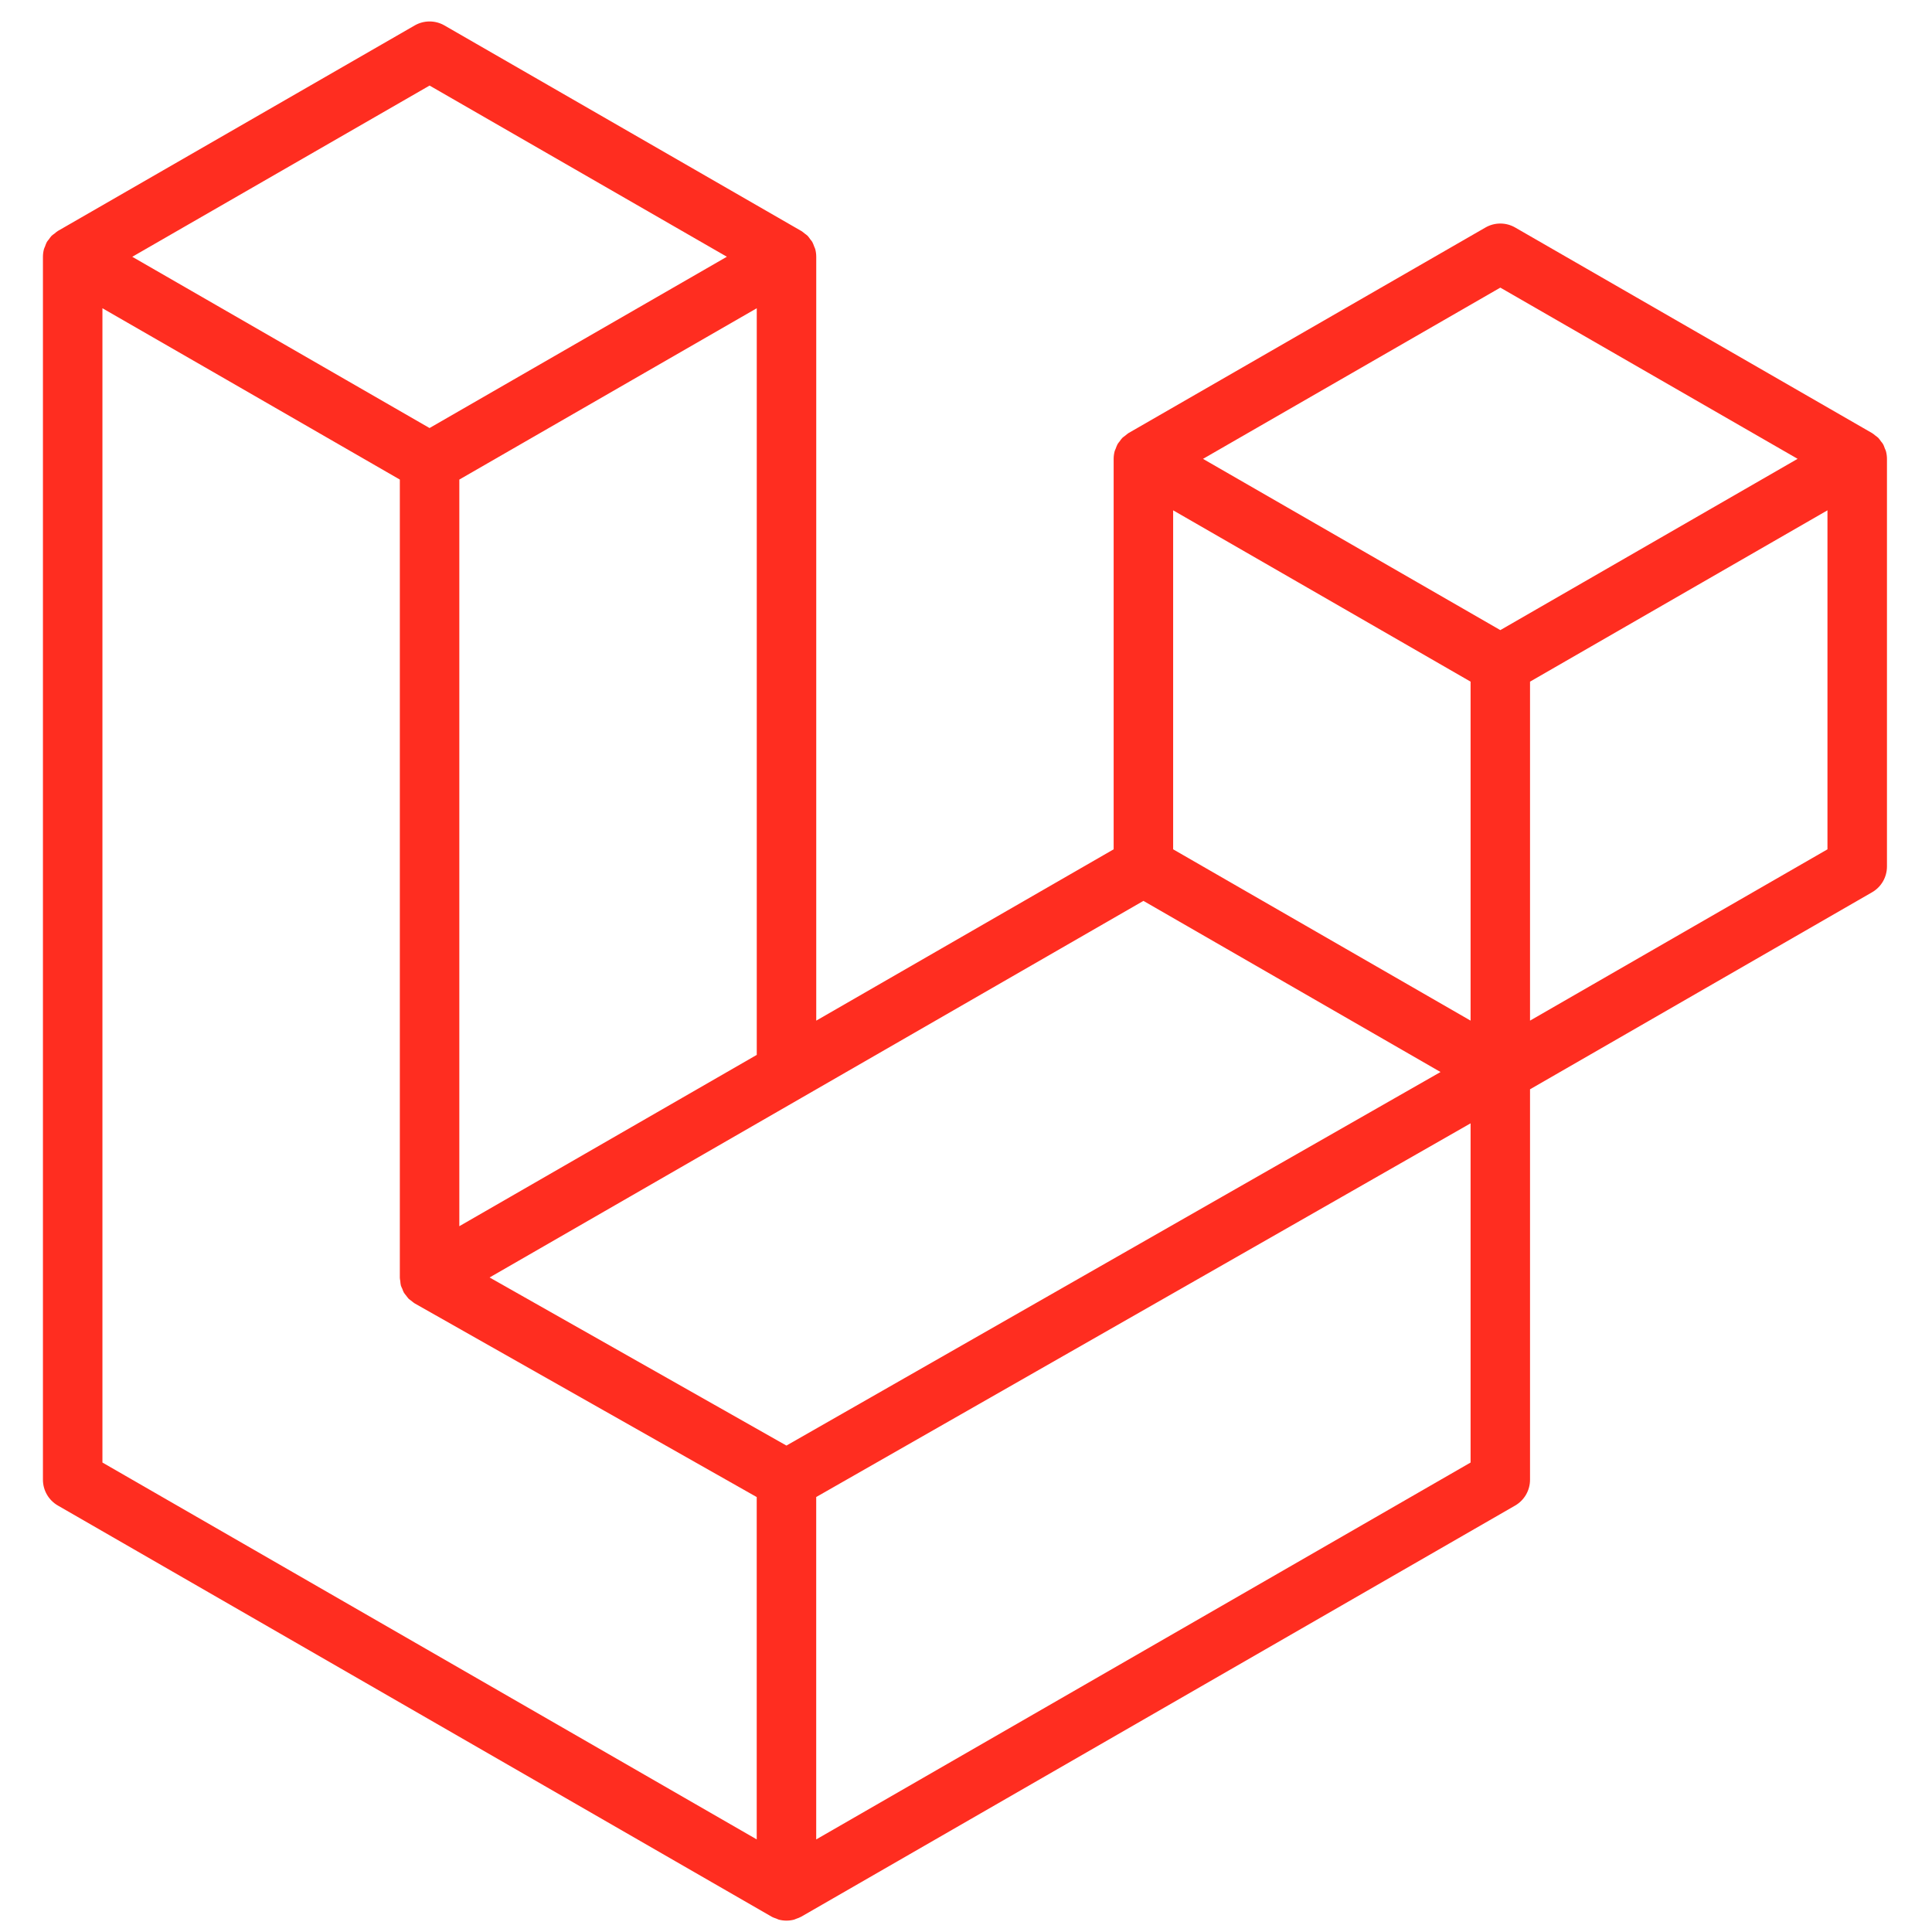
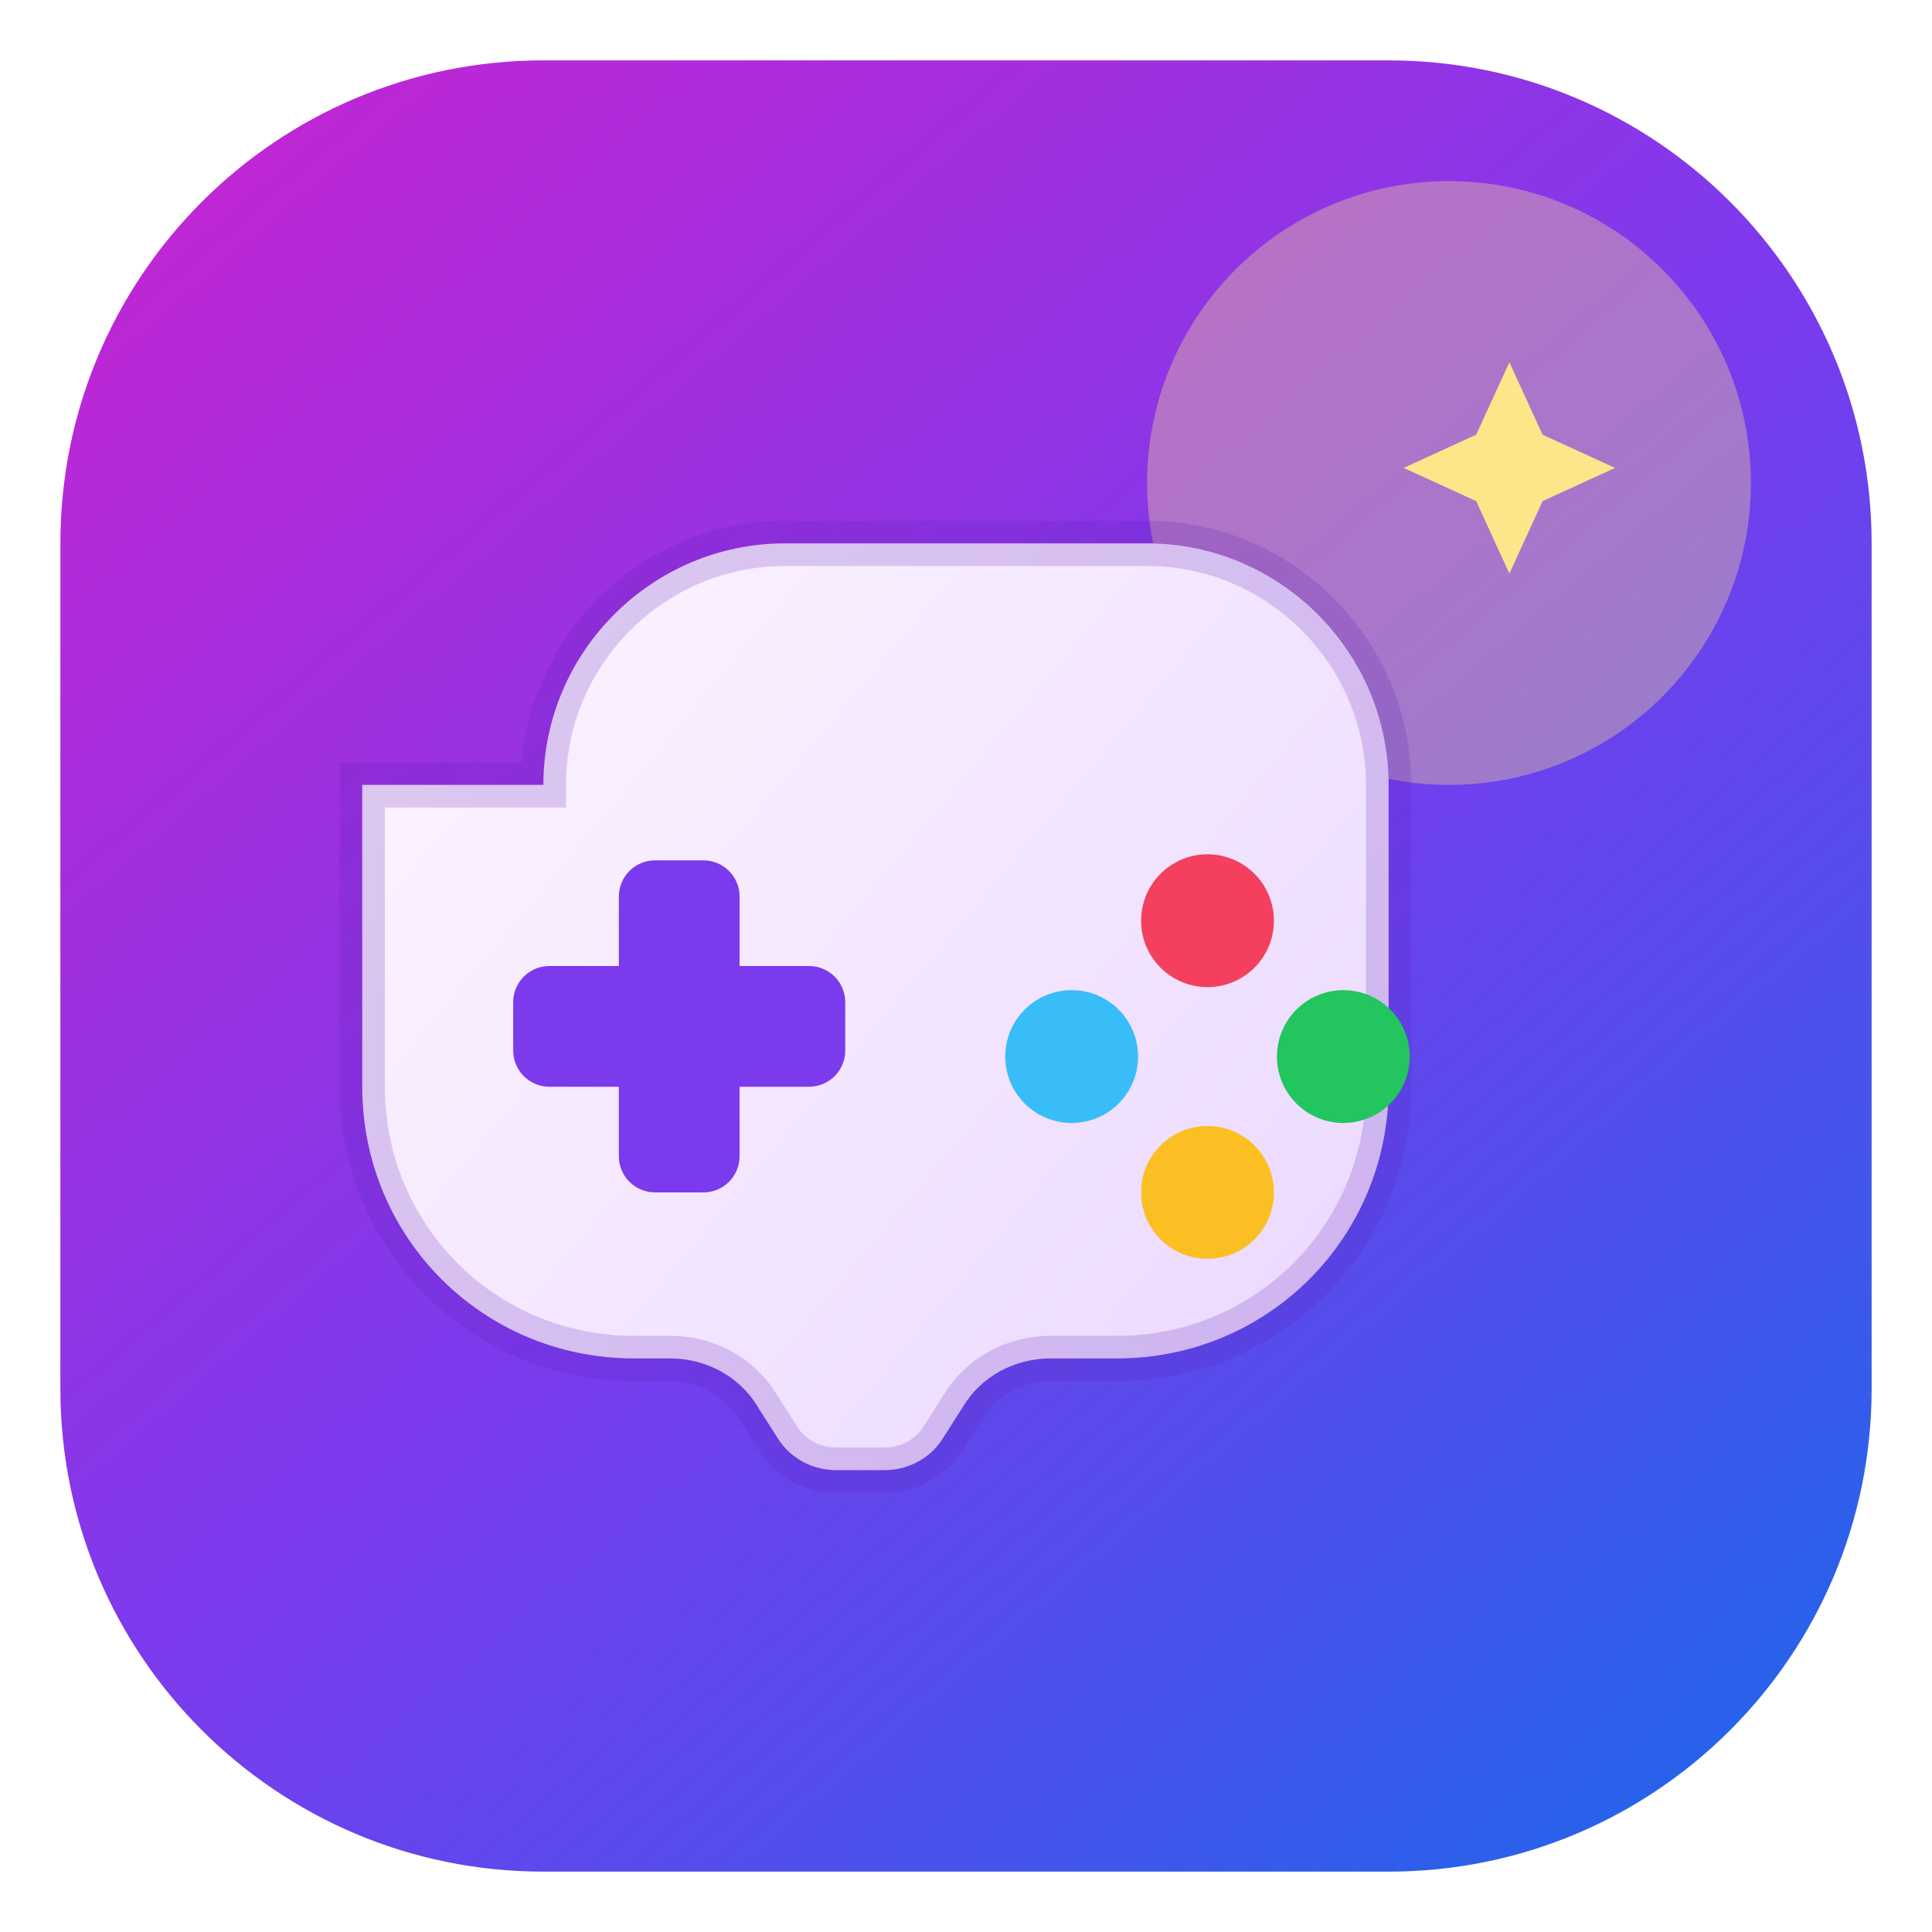
- <svg xmlns="http://www.w3.org/2000/svg" width="166" height="166" viewBox="0 0 166 166" fill="none">
-   <path fill-rule="evenodd" clip-rule="evenodd" d="M162.041 38.759C162.099 38.977 162.129 39.201 162.13 39.426V74.452C162.13 74.902 162.011 75.344 161.786 75.733C161.561 76.122 161.237 76.444 160.847 76.668L131.462 93.594V127.141C131.462 128.054 130.977 128.897 130.186 129.357L68.847 164.683C68.707 164.763 68.554 164.814 68.401 164.868C68.343 164.887 68.289 164.922 68.228 164.938C67.8 165.051 67.349 165.051 66.92 164.938C66.85 164.919 66.786 164.881 66.719 164.855C66.579 164.804 66.432 164.76 66.298 164.683L4.972 129.357C4.583 129.133 4.259 128.81 4.034 128.421C3.808 128.032 3.69 127.591 3.689 127.141L3.689 22.063C3.689 21.834 3.721 21.61 3.779 21.393C3.798 21.32 3.843 21.253 3.868 21.179C3.916 21.045 3.961 20.908 4.031 20.783C4.079 20.7 4.149 20.633 4.206 20.557C4.28 20.454 4.347 20.349 4.433 20.26C4.506 20.186 4.602 20.132 4.685 20.068C4.778 19.992 4.861 19.909 4.966 19.848L35.633 2.185C36.022 1.961 36.462 1.844 36.91 1.844C37.358 1.844 37.798 1.961 38.186 2.185L68.851 19.848H68.857C68.959 19.912 69.045 19.992 69.138 20.065C69.221 20.129 69.313 20.186 69.387 20.257C69.476 20.349 69.54 20.454 69.616 20.557C69.671 20.633 69.744 20.7 69.789 20.783C69.862 20.911 69.904 21.045 69.955 21.179C69.98 21.253 70.025 21.32 70.044 21.396C70.103 21.614 70.133 21.838 70.133 22.063V87.694L95.686 72.974V39.423C95.686 39.2 95.718 38.973 95.775 38.759C95.798 38.683 95.839 38.615 95.865 38.542C95.916 38.408 95.96 38.271 96.031 38.146C96.079 38.063 96.149 37.996 96.203 37.92C96.279 37.818 96.343 37.712 96.433 37.623C96.506 37.549 96.599 37.495 96.681 37.431C96.777 37.355 96.86 37.272 96.962 37.211L127.633 19.548C128.021 19.324 128.461 19.206 128.91 19.206C129.358 19.206 129.798 19.324 130.186 19.548L160.85 37.211C160.959 37.275 161.042 37.355 161.137 37.428C161.217 37.492 161.31 37.549 161.383 37.62C161.473 37.712 161.536 37.818 161.613 37.92C161.67 37.996 161.741 38.063 161.785 38.146C161.859 38.271 161.9 38.408 161.951 38.542C161.98 38.615 162.021 38.683 162.041 38.759ZM157.018 72.974V43.848L146.287 50.028L131.462 58.568V87.694L157.021 72.974H157.018ZM126.354 125.663V96.518L111.771 104.85L70.13 128.626V158.046L126.354 125.663ZM8.801 26.485V125.663L65.018 158.043V128.629L35.649 112L35.64 111.994L35.627 111.988C35.528 111.93 35.445 111.847 35.353 111.777C35.273 111.713 35.18 111.662 35.11 111.592L35.104 111.582C35.021 111.502 34.963 111.403 34.893 111.314C34.829 111.228 34.753 111.154 34.702 111.065L34.699 111.055C34.641 110.96 34.606 110.845 34.565 110.736C34.523 110.64 34.469 110.551 34.443 110.449C34.411 110.328 34.405 110.197 34.392 110.072C34.379 109.976 34.354 109.881 34.354 109.785V109.778V41.205L19.532 32.662L8.801 26.485ZM36.913 7.35L11.364 22.063L36.907 36.777L62.453 22.06L36.907 7.35H36.913ZM50.2 99.174L65.022 90.637V26.485L54.291 32.665L39.466 41.205V105.357L50.2 99.174ZM128.91 24.713L103.363 39.426L128.91 54.14L154.453 39.423L128.91 24.713ZM126.354 58.568L111.529 50.028L100.798 43.848V72.974L115.619 81.511L126.354 87.694V58.568ZM67.571 124.205L105.042 102.803L123.772 92.109L98.245 77.405L68.854 94.334L42.066 109.762L67.571 124.205Z" fill="#FF2D20" />
+ <svg xmlns="http://www.w3.org/2000/svg" viewBox="0 0 64 64" fill="none">
+   <defs>
+     <linearGradient id="bg" x1="8" y1="4" x2="56" y2="60" gradientUnits="userSpaceOnUse">
+       <stop stop-color="#C026D3" />
+       <stop offset="0.5" stop-color="#7C3AED" />
+       <stop offset="1" stop-color="#2563EB" />
+     </linearGradient>
+     <linearGradient id="pad" x1="14" y1="18" x2="50" y2="48" gradientUnits="userSpaceOnUse">
+       <stop stop-color="#FDF4FF" />
+       <stop offset="1" stop-color="#E9D5FF" />
+     </linearGradient>
+   </defs>
+   <rect x="2" y="2" width="60" height="60" rx="16" fill="url(#bg)" />
+   <circle cx="48" cy="16" r="10" fill="#FDE68A" fill-opacity="0.35" />
+   <path d="M18 26c0-4.4 3.6-8 8-8h12c4.4 0 8 3.6 8 8v10c0 5-4 9-9 9h-2.2c-1.2 0-2.3.6-2.9 1.6l-.7 1.1c-.4.6-1.1 1-1.9 1h-1.6c-.8 0-1.5-.4-1.9-1l-.7-1.1c-.6-1-1.7-1.6-2.9-1.6H21c-5 0-9-4-9-9V26z" fill="url(#pad)" />
+   <path d="M18 26c0-4.4 3.6-8 8-8h12c4.4 0 8 3.6 8 8v10c0 5-4 9-9 9h-2.2c-1.2 0-2.3.6-2.9 1.6l-.7 1.1c-.4.6-1.1 1-1.9 1h-1.6c-.8 0-1.5-.4-1.9-1l-.7-1.1c-.6-1-1.7-1.6-2.9-1.6H21c-5 0-9-4-9-9V26z" stroke="#5B21B6" stroke-opacity="0.2" stroke-width="1.5" />
+   <rect x="20.5" y="28.5" width="4" height="11" rx="1.2" fill="#7C3AED" />
+   <rect x="17" y="32" width="11" height="4" rx="1.2" fill="#7C3AED" />
+   <circle cx="40" cy="30.5" r="2.2" fill="#F43F5E" />
+   <circle cx="44.5" cy="35" r="2.2" fill="#22C55E" />
+   <circle cx="35.5" cy="35" r="2.2" fill="#38BDF8" />
+   <circle cx="40" cy="39.5" r="2.2" fill="#FBBF24" />
+   <path d="M50 12l1.1 2.4 2.4 1.1-2.4 1.1L50 19l-1.1-2.4-2.4-1.1 2.4-1.1L50 12z" fill="#FDE68A" />
</svg>
